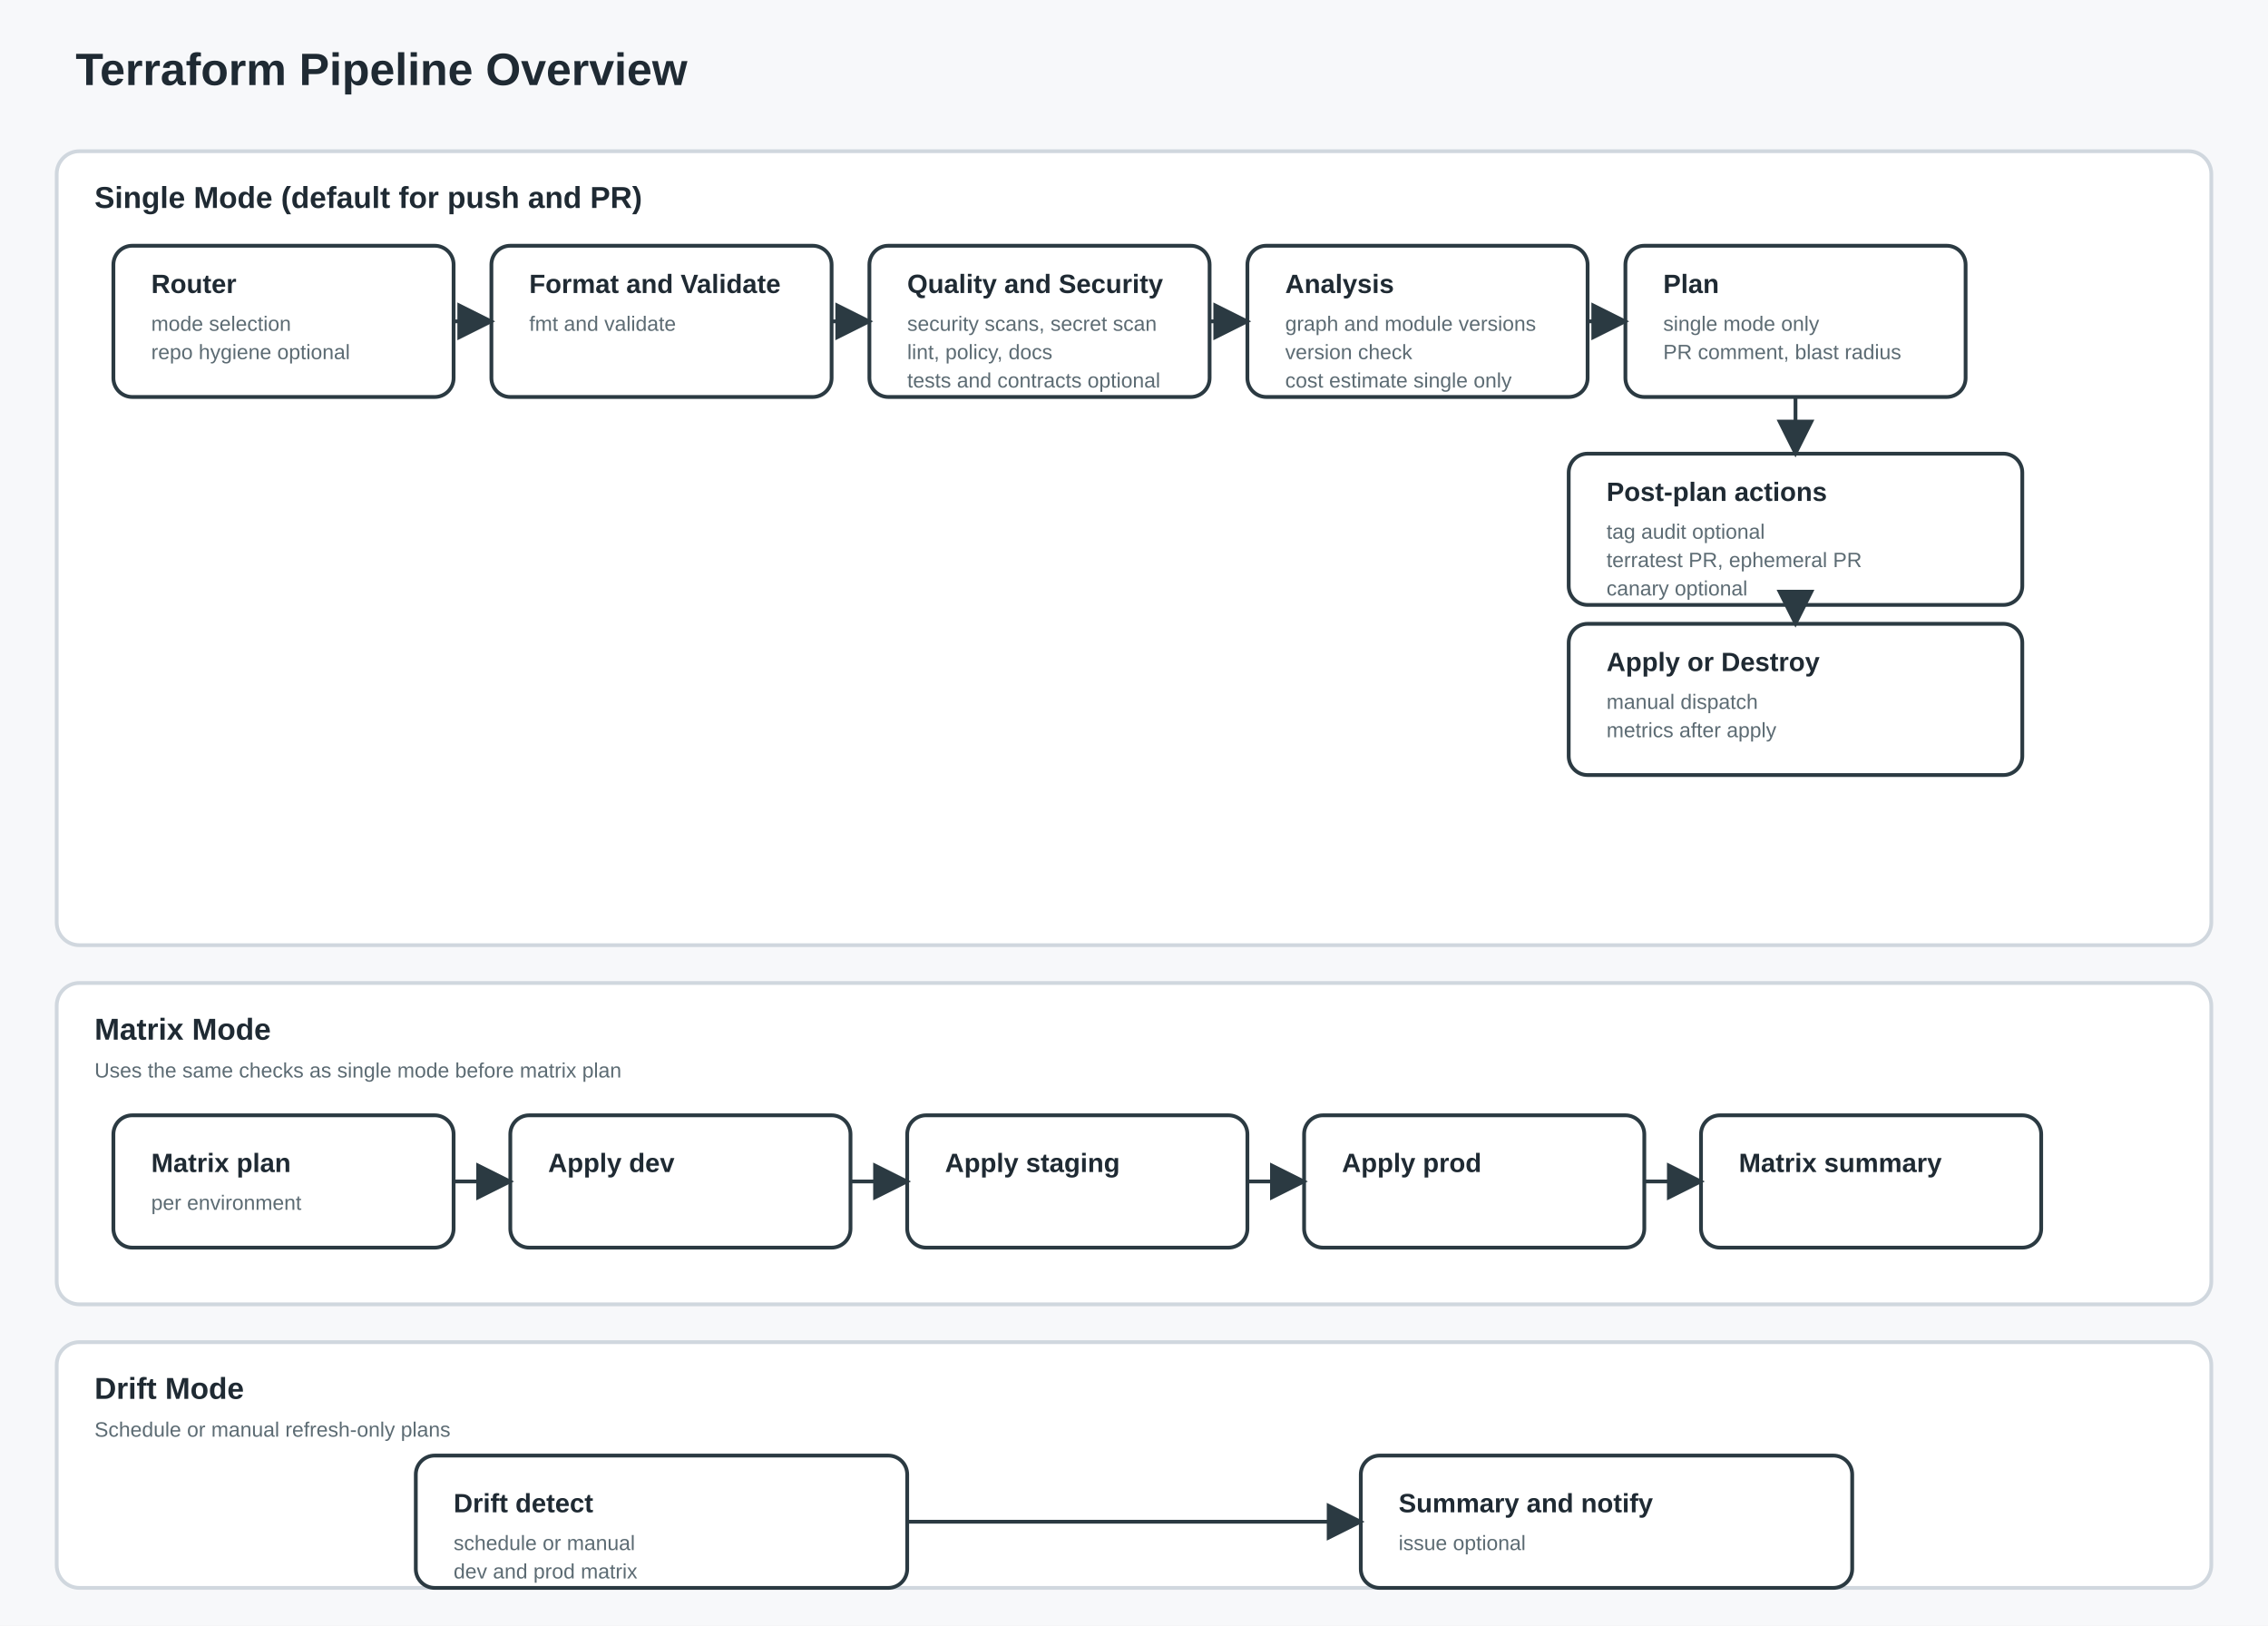
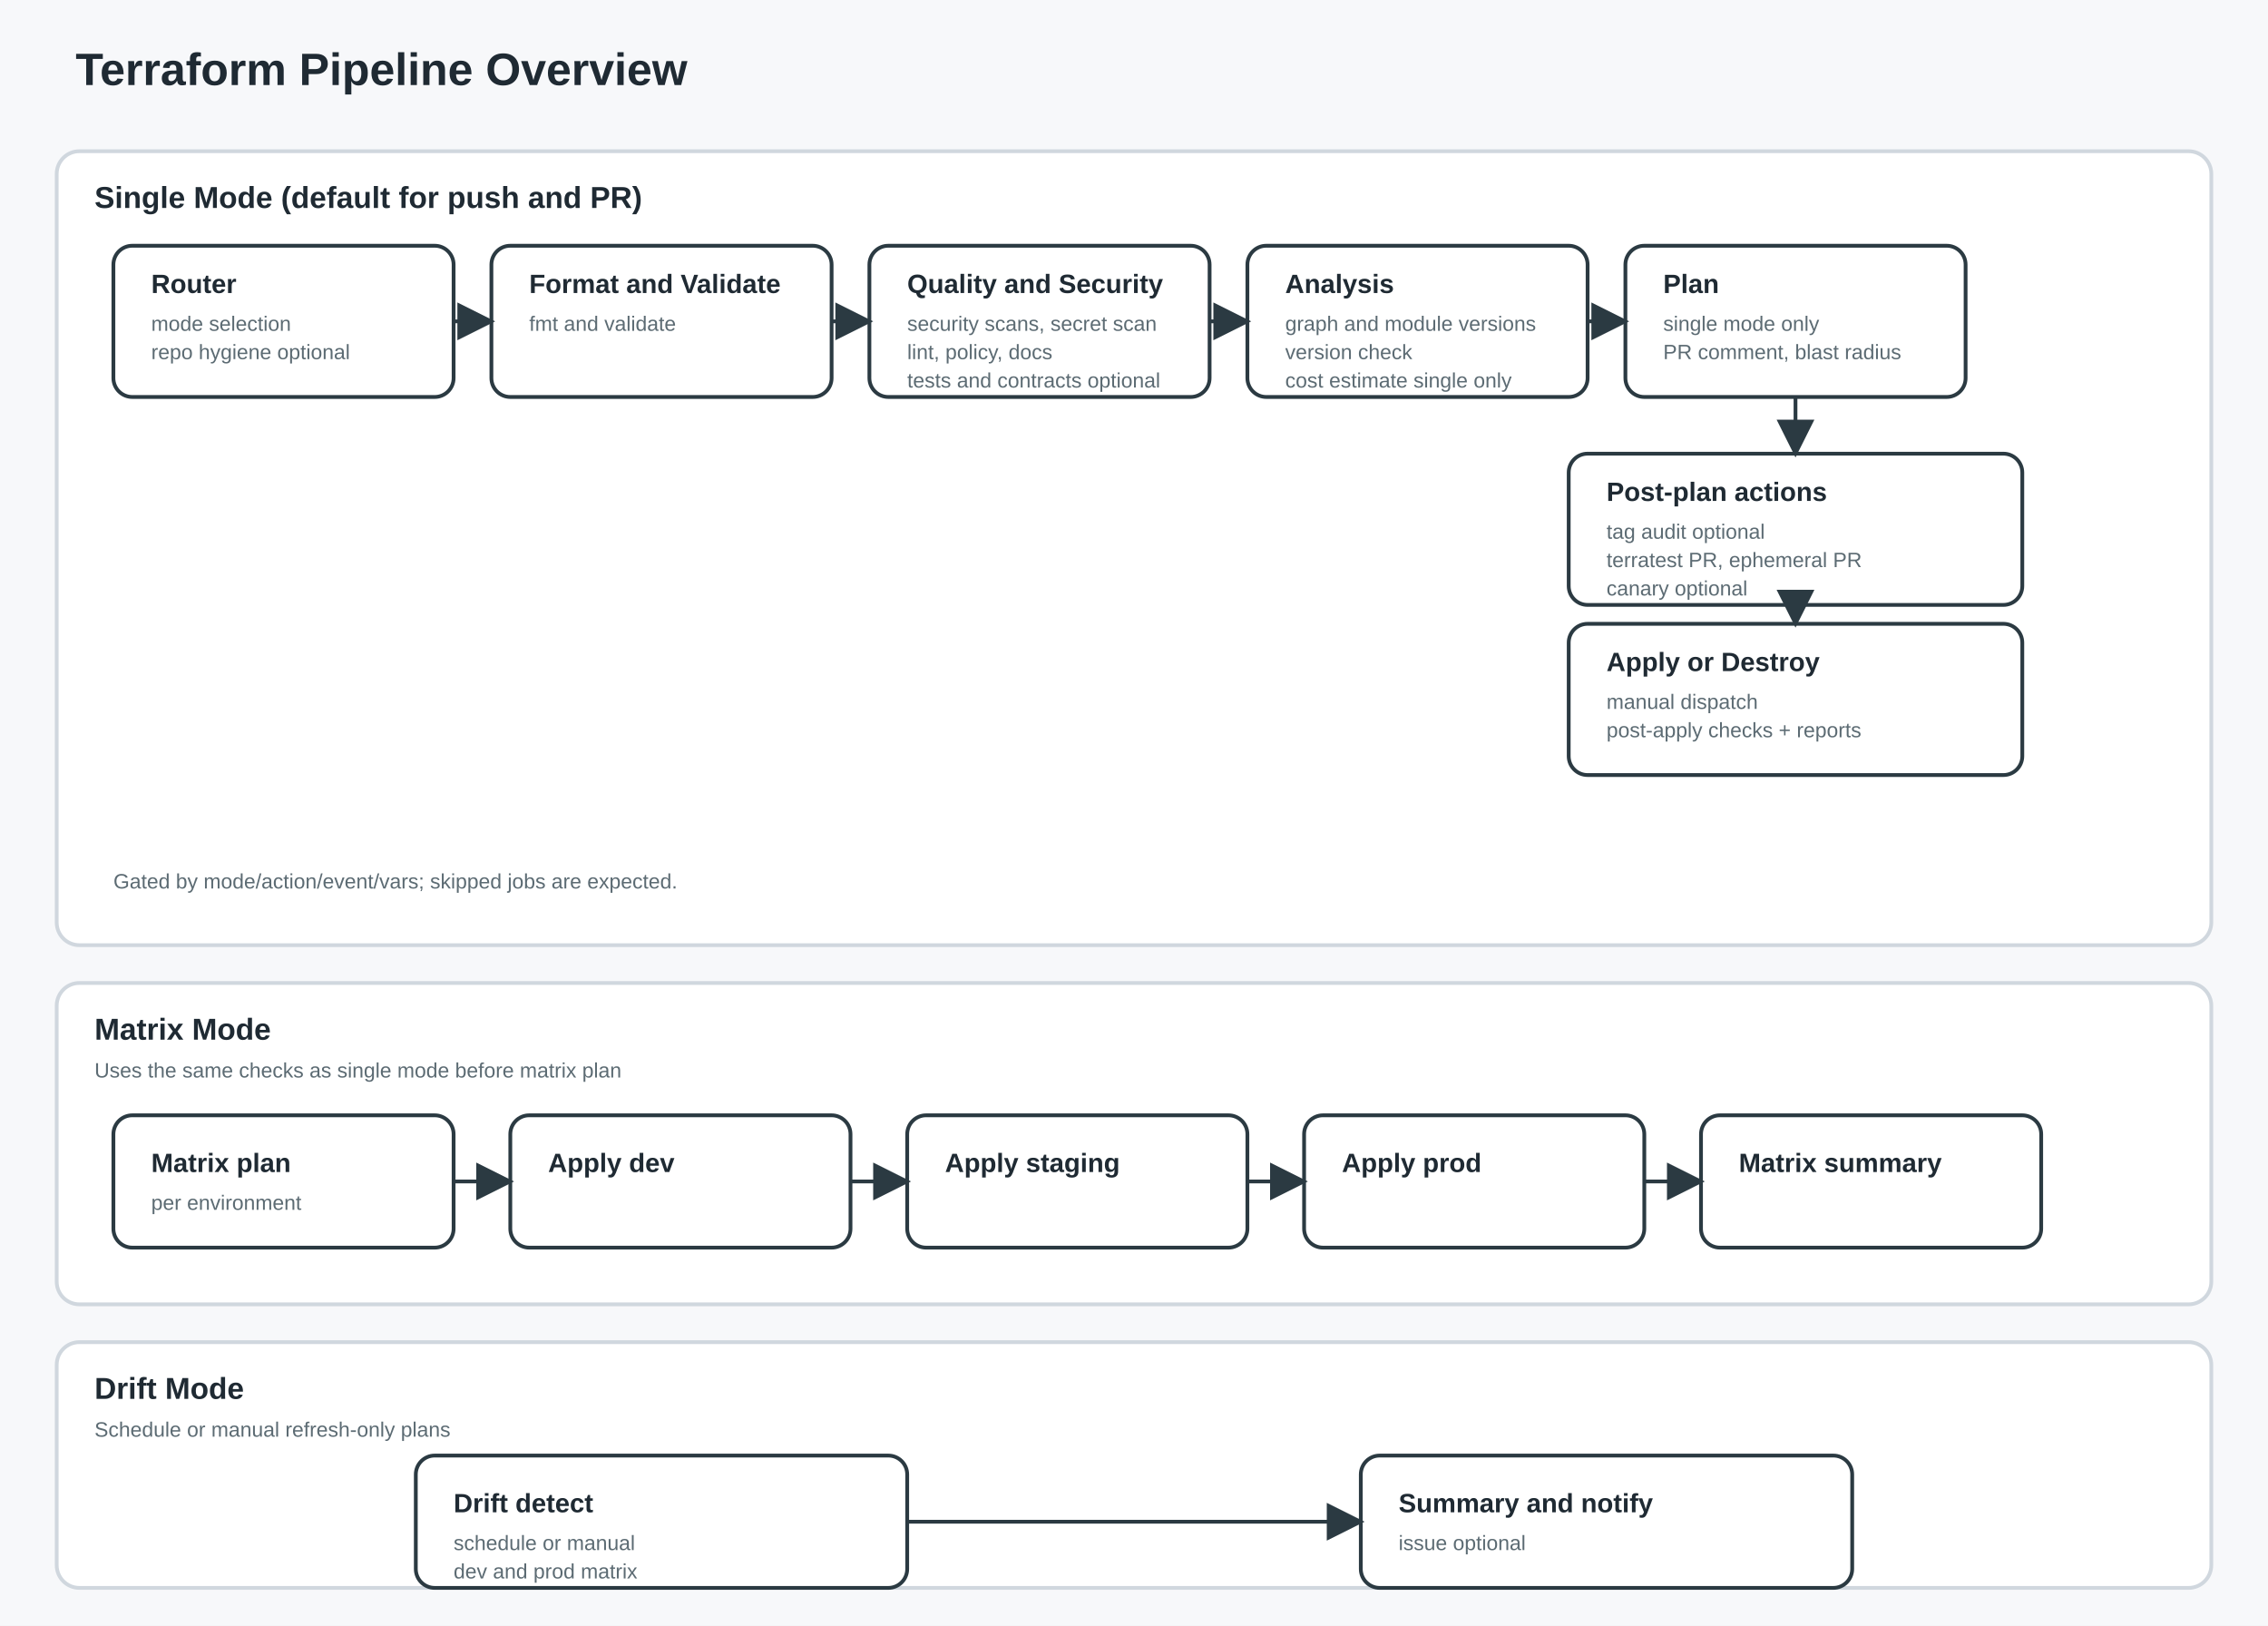
<svg xmlns="http://www.w3.org/2000/svg" width="1200" height="860" viewBox="0 0 1200 860">
  <defs>
    <marker id="arrow" markerWidth="10" markerHeight="10" refX="9" refY="5" orient="auto" markerUnits="strokeWidth">
      <path d="M 0 0 L 10 5 L 0 10 z" fill="#2b3a42" />
    </marker>
    <style>
      .bg { fill: #f7f8fa; }
      .section { fill: #ffffff; stroke: #d0d7de; stroke-width: 2; rx: 12; }
      .title { font: 700 24px 'Segoe UI', Arial, sans-serif; fill: #1f2a33; }
      .section-title { font: 700 16px 'Segoe UI', Arial, sans-serif; fill: #1f2a33; }
      .box { fill: #ffffff; stroke: #2b3a42; stroke-width: 2; rx: 10; }
      .label { font: 600 14px 'Segoe UI', Arial, sans-serif; fill: #1f2a33; }
      .sub { font: 11px 'Segoe UI', Arial, sans-serif; fill: #5c6b73; }
      .line { stroke: #2b3a42; stroke-width: 2; marker-end: url(#arrow); }
    </style>
  </defs>
  <rect class="bg" x="0" y="0" width="1200" height="860" />
  <text class="title" x="40" y="45">Terraform Pipeline Overview</text>
  <rect class="section" x="30" y="80" width="1140" height="420" />
  <text class="section-title" x="50" y="110">Single Mode (default for push and PR)</text>
  <rect class="box" x="60" y="130" width="180" height="80" />
  <text class="label" x="80" y="155">Router</text>
  <text class="sub" x="80" y="175">mode selection</text>
  <text class="sub" x="80" y="190">repo hygiene optional</text>
  <rect class="box" x="260" y="130" width="180" height="80" />
  <text class="label" x="280" y="155">Format and Validate</text>
  <text class="sub" x="280" y="175">fmt and validate</text>
  <rect class="box" x="460" y="130" width="180" height="80" />
  <text class="label" x="480" y="155">Quality and Security</text>
  <text class="sub" x="480" y="175">security scans, secret scan</text>
  <text class="sub" x="480" y="190">lint, policy, docs</text>
  <text class="sub" x="480" y="205">tests and contracts optional</text>
  <rect class="box" x="660" y="130" width="180" height="80" />
  <text class="label" x="680" y="155">Analysis</text>
  <text class="sub" x="680" y="175">graph and module versions</text>
  <text class="sub" x="680" y="190">version check</text>
  <text class="sub" x="680" y="205">cost estimate single only</text>
  <rect class="box" x="860" y="130" width="180" height="80" />
  <text class="label" x="880" y="155">Plan</text>
  <text class="sub" x="880" y="175">single mode only</text>
  <text class="sub" x="880" y="190">PR comment, blast radius</text>
  <rect class="box" x="830" y="240" width="240" height="80" />
  <text class="label" x="850" y="265">Post-plan actions</text>
  <text class="sub" x="850" y="285">tag audit optional</text>
  <text class="sub" x="850" y="300">terratest PR, ephemeral PR</text>
  <text class="sub" x="850" y="315">canary optional</text>
  <rect class="box" x="830" y="330" width="240" height="80" />
  <text class="label" x="850" y="355">Apply or Destroy</text>
  <text class="sub" x="850" y="375">manual dispatch</text>
-   <text class="sub" x="850" y="390">metrics after apply</text>
+   <text class="sub" x="850" y="390">post-apply checks + reports</text>
  <line class="line" x1="240" y1="170" x2="260" y2="170" />
  <line class="line" x1="440" y1="170" x2="460" y2="170" />
  <line class="line" x1="640" y1="170" x2="660" y2="170" />
  <line class="line" x1="840" y1="170" x2="860" y2="170" />
  <line class="line" x1="950" y1="210" x2="950" y2="240" />
  <line class="line" x1="950" y1="320" x2="950" y2="330" />
+   <text class="sub" x="60" y="470">Gated by mode/action/event/vars; skipped jobs are expected.</text>
  <rect class="section" x="30" y="520" width="1140" height="170" />
  <text class="section-title" x="50" y="550">Matrix Mode</text>
  <text class="sub" x="50" y="570">Uses the same checks as single mode before matrix plan</text>
  <rect class="box" x="60" y="590" width="180" height="70" />
  <text class="label" x="80" y="620">Matrix plan</text>
  <text class="sub" x="80" y="640">per environment</text>
  <rect class="box" x="270" y="590" width="180" height="70" />
  <text class="label" x="290" y="620">Apply dev</text>
  <rect class="box" x="480" y="590" width="180" height="70" />
  <text class="label" x="500" y="620">Apply staging</text>
  <rect class="box" x="690" y="590" width="180" height="70" />
  <text class="label" x="710" y="620">Apply prod</text>
  <rect class="box" x="900" y="590" width="180" height="70" />
  <text class="label" x="920" y="620">Matrix summary</text>
  <line class="line" x1="240" y1="625" x2="270" y2="625" />
  <line class="line" x1="450" y1="625" x2="480" y2="625" />
  <line class="line" x1="660" y1="625" x2="690" y2="625" />
  <line class="line" x1="870" y1="625" x2="900" y2="625" />
  <rect class="section" x="30" y="710" width="1140" height="130" />
  <text class="section-title" x="50" y="740">Drift Mode</text>
  <text class="sub" x="50" y="760">Schedule or manual refresh-only plans</text>
  <rect class="box" x="220" y="770" width="260" height="70" />
  <text class="label" x="240" y="800">Drift detect</text>
  <text class="sub" x="240" y="820">schedule or manual</text>
  <text class="sub" x="240" y="835">dev and prod matrix</text>
  <rect class="box" x="720" y="770" width="260" height="70" />
  <text class="label" x="740" y="800">Summary and notify</text>
  <text class="sub" x="740" y="820">issue optional</text>
  <line class="line" x1="480" y1="805" x2="720" y2="805" />
</svg>
